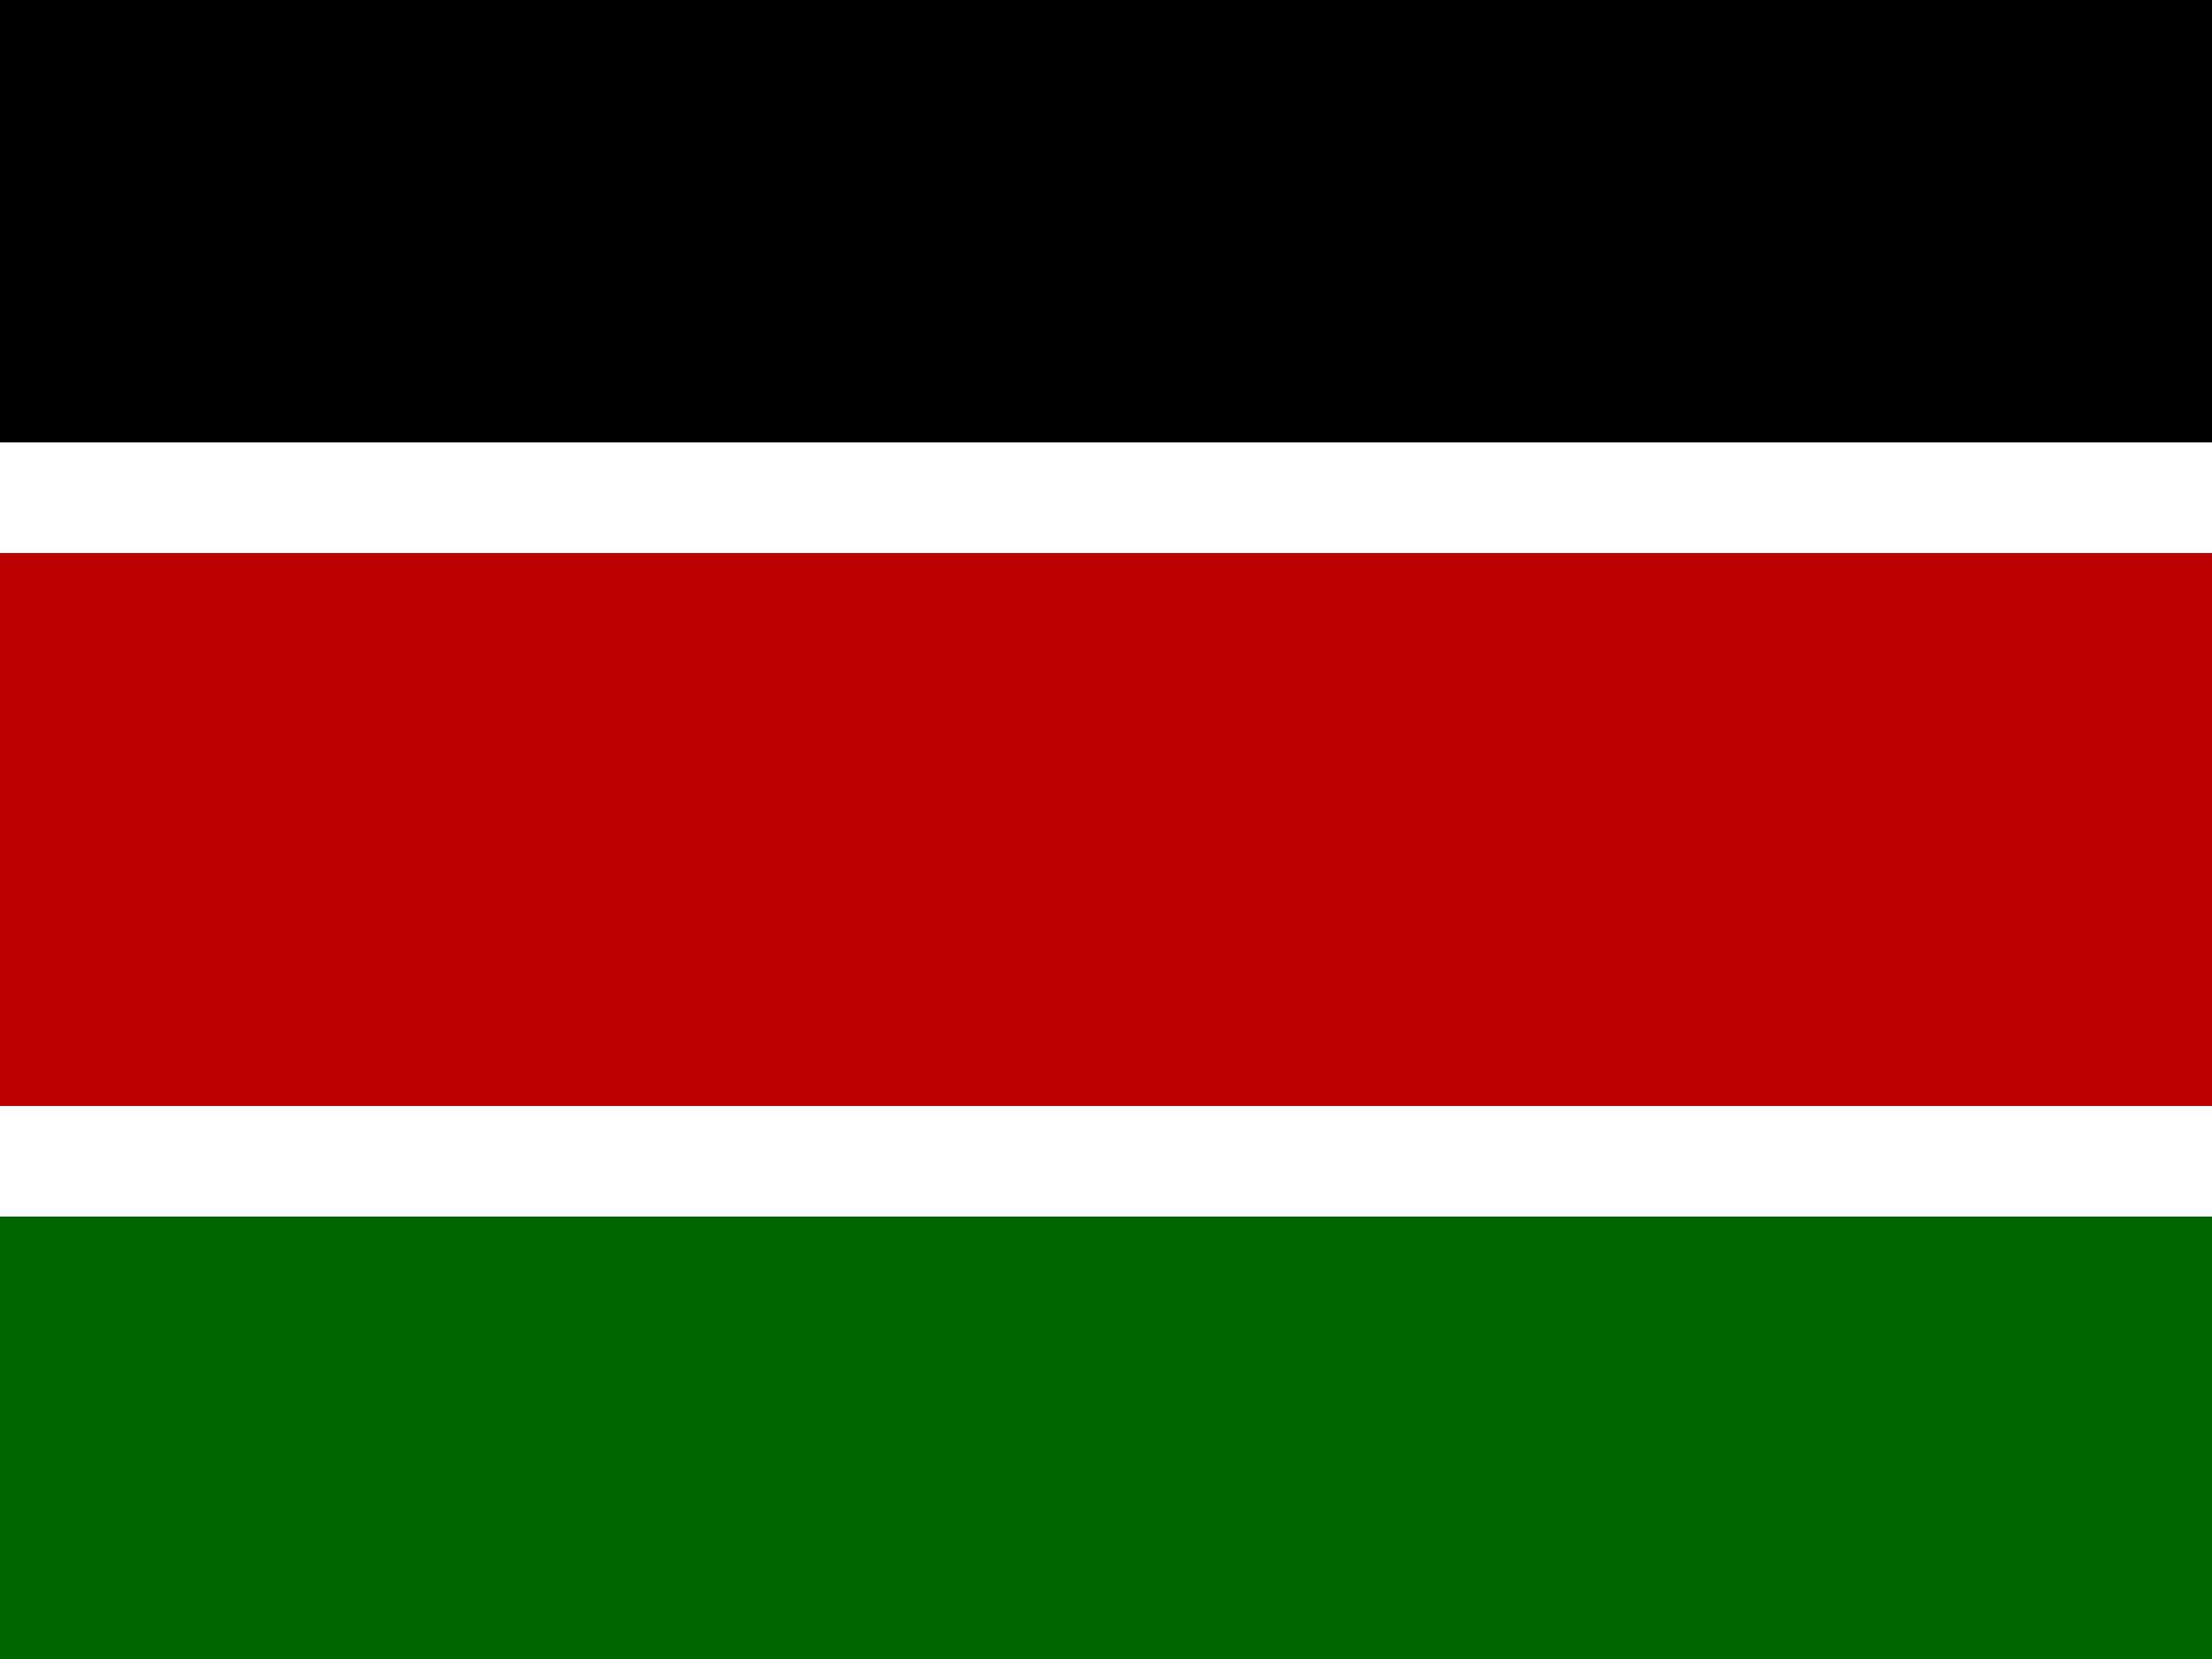
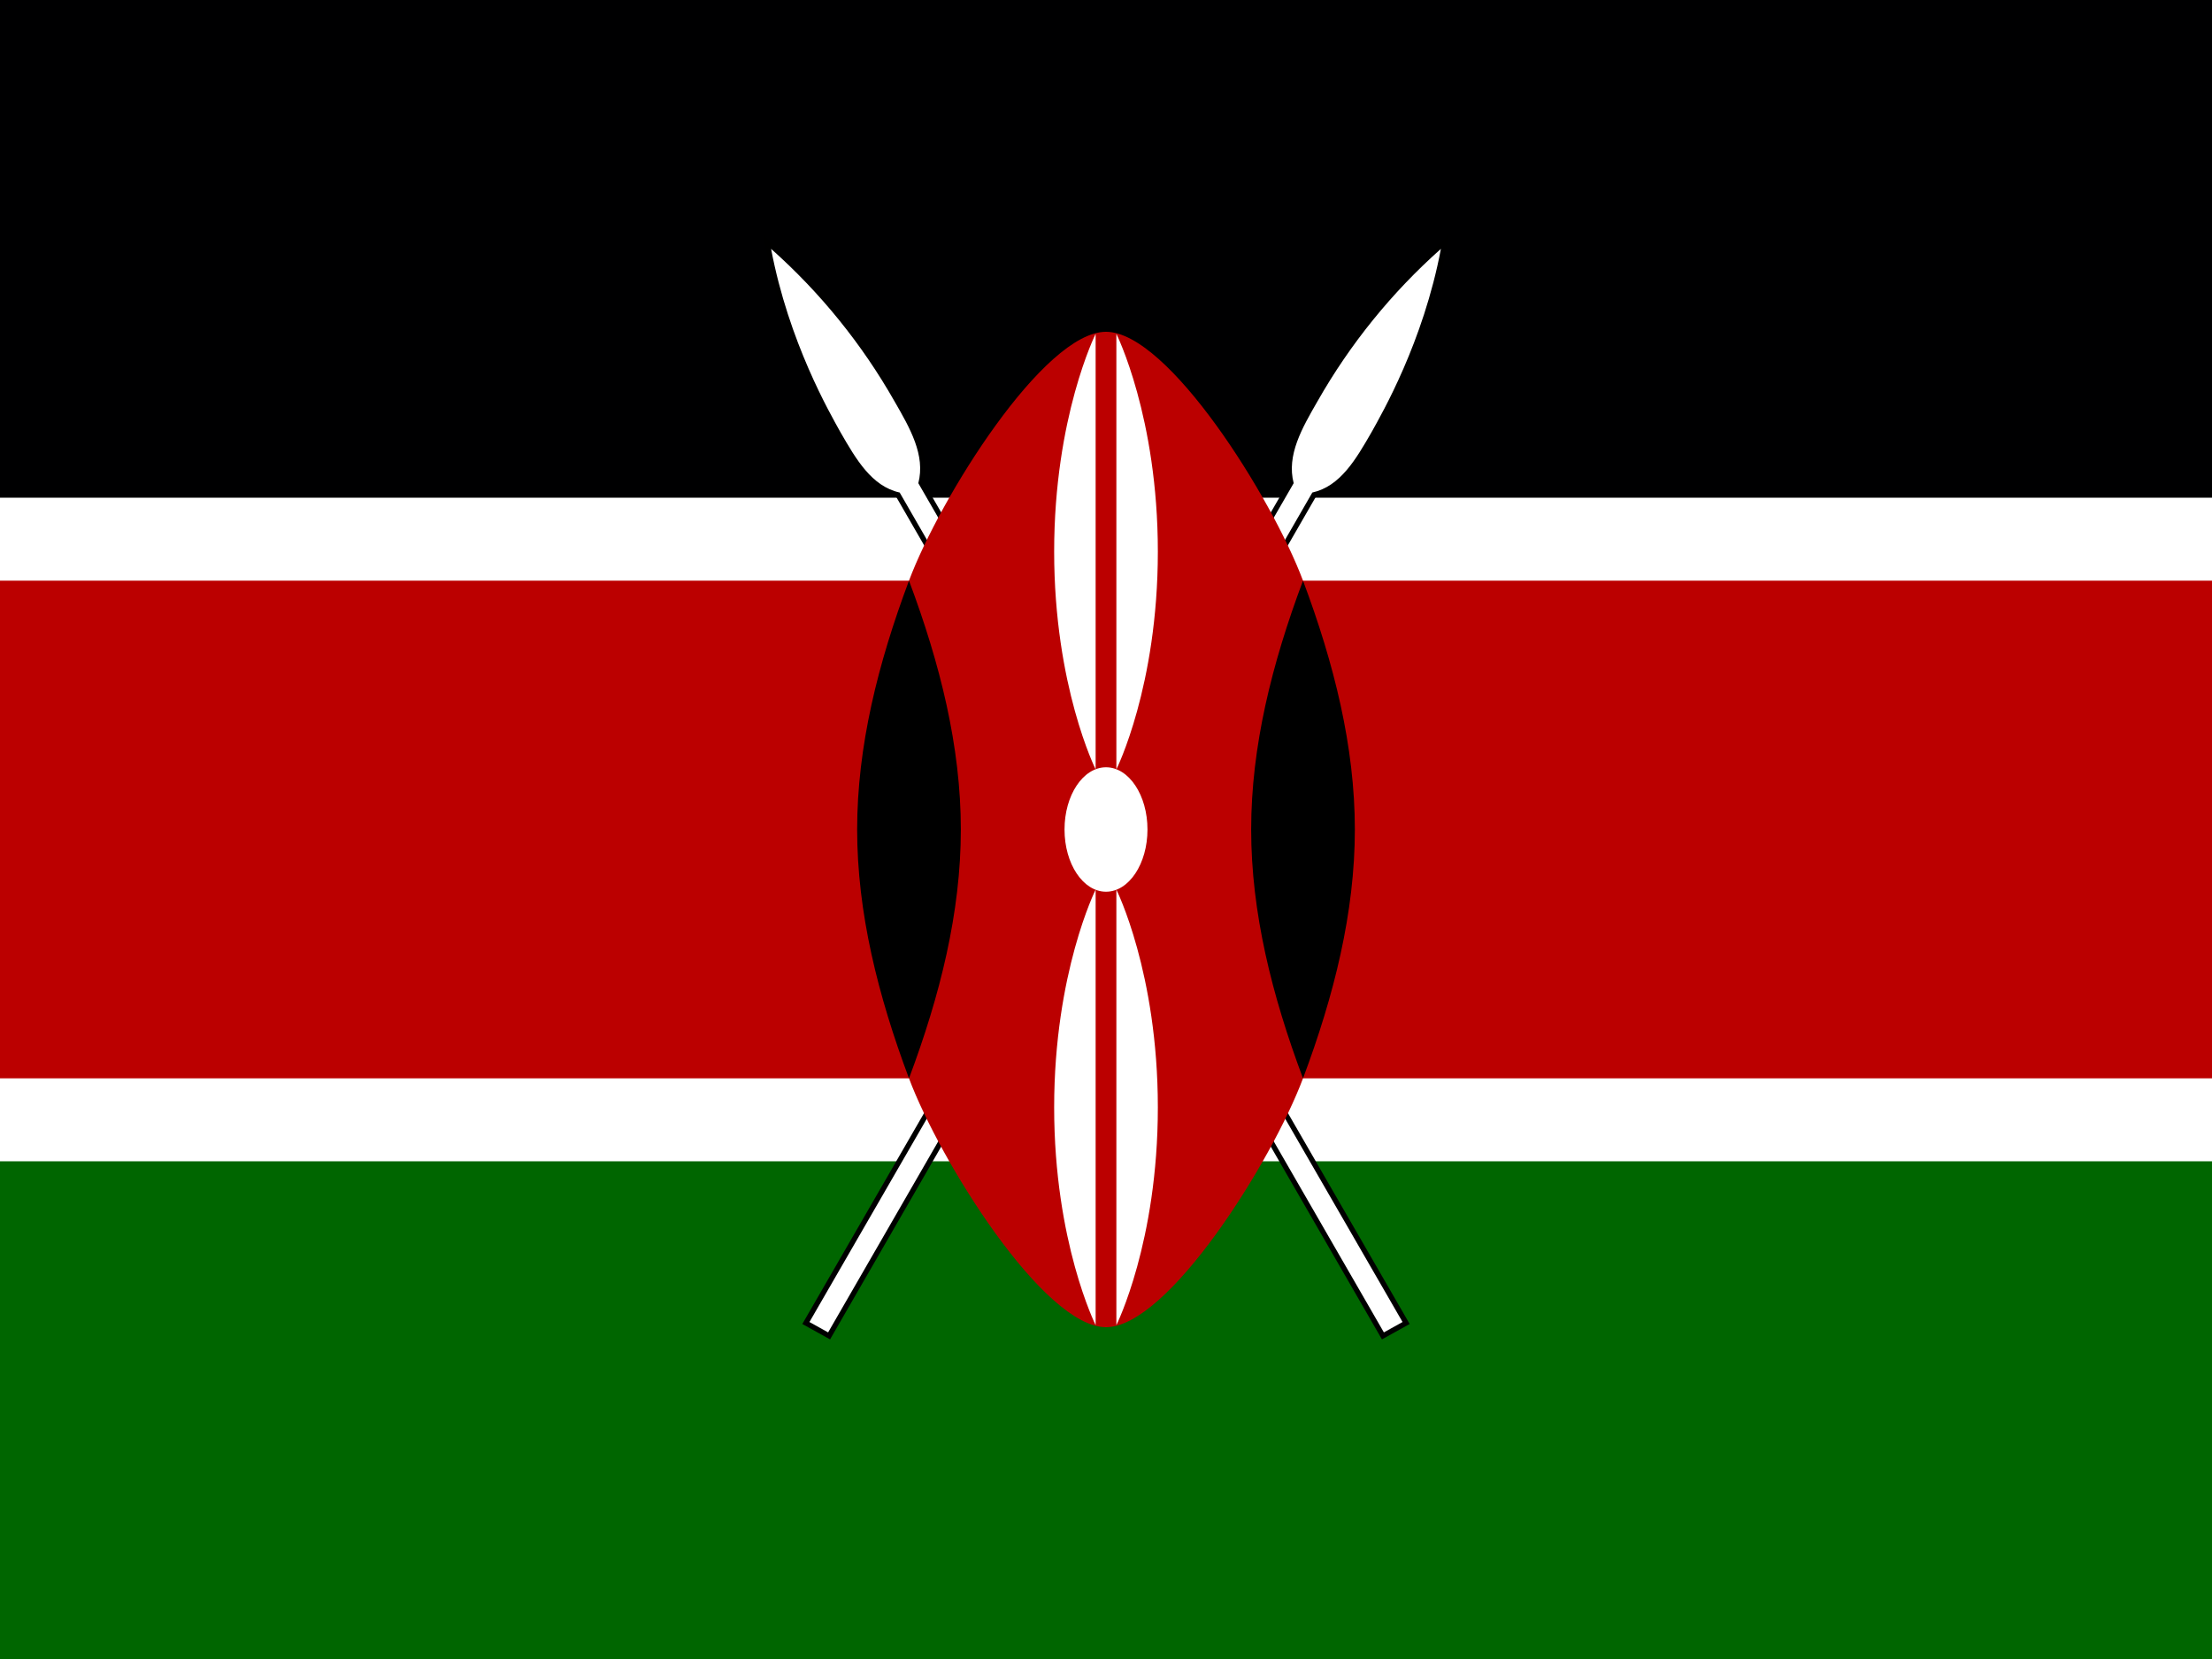
- <svg xmlns="http://www.w3.org/2000/svg" viewBox="0 0 20 15">
-   <rect width="20" height="4" fill="#000" />
-   <rect width="20" height="1" y="4" fill="#fff" />
-   <rect width="20" height="5" y="5" fill="#BB0000" />
-   <rect width="20" height="1" y="10" fill="#fff" />
-   <rect width="20" height="4" y="11" fill="#006600" />
+ <svg xmlns="http://www.w3.org/2000/svg" xmlns:xlink="http://www.w3.org/1999/xlink" id="flag-icons-ke" viewBox="0 0 640 480">
+   <defs>
+     <path id="ke-a" stroke-miterlimit="10" d="m-28.6 47.5 1.8 1 46.7-81c2.7-.6 4.2-3.2 5.7-5.8 1-1.8 5-8.7 6.7-17.7a58 58 0 0 0-11.9 14.7c-1.5 2.6-3 5.2-2.3 7.9z" />
+   </defs>
+   <path fill="#fff" d="M0 0h640v480H0z" />
+   <path fill="#000001" d="M0 0h640v144H0z" />
+   <path fill="#060" d="M0 336h640v144H0z" />
+   <g id="ke-b" transform="matrix(3 0 0 3 320 240)">
+     <use xlink:href="#ke-a" width="100%" height="100%" stroke="#000" />
+     <use xlink:href="#ke-a" width="100%" height="100%" fill="#fff" />
+   </g>
+   <use xlink:href="#ke-b" width="100%" height="100%" transform="matrix(-1 0 0 1 640 0)" />
+   <path fill="#b00" d="M640.5 168H377c-9-24-39-72-57-72s-48 48-57 72H-.2v144H263c9 24 39 72 57 72s48-48 57-72h263.5z" />
+   <path id="ke-c" d="M377 312c9-24 15-48 15-72s-6-48-15-72c-9 24-15 48-15 72s6 48 15 72" />
+   <use xlink:href="#ke-c" width="100%" height="100%" transform="matrix(-1 0 0 1 640 0)" />
+   <g fill="#fff" transform="matrix(3 0 0 3 320 240)">
+     <ellipse rx="4" ry="6" />
+     <path id="ke-d" d="M1 5.8s4 8 4 21-4 21-4 21z" />
+     <use xlink:href="#ke-d" width="100%" height="100%" transform="scale(-1)" />
+     <use xlink:href="#ke-d" width="100%" height="100%" transform="scale(-1 1)" />
+     <use xlink:href="#ke-d" width="100%" height="100%" transform="scale(1 -1)" />
+   </g>
</svg>
